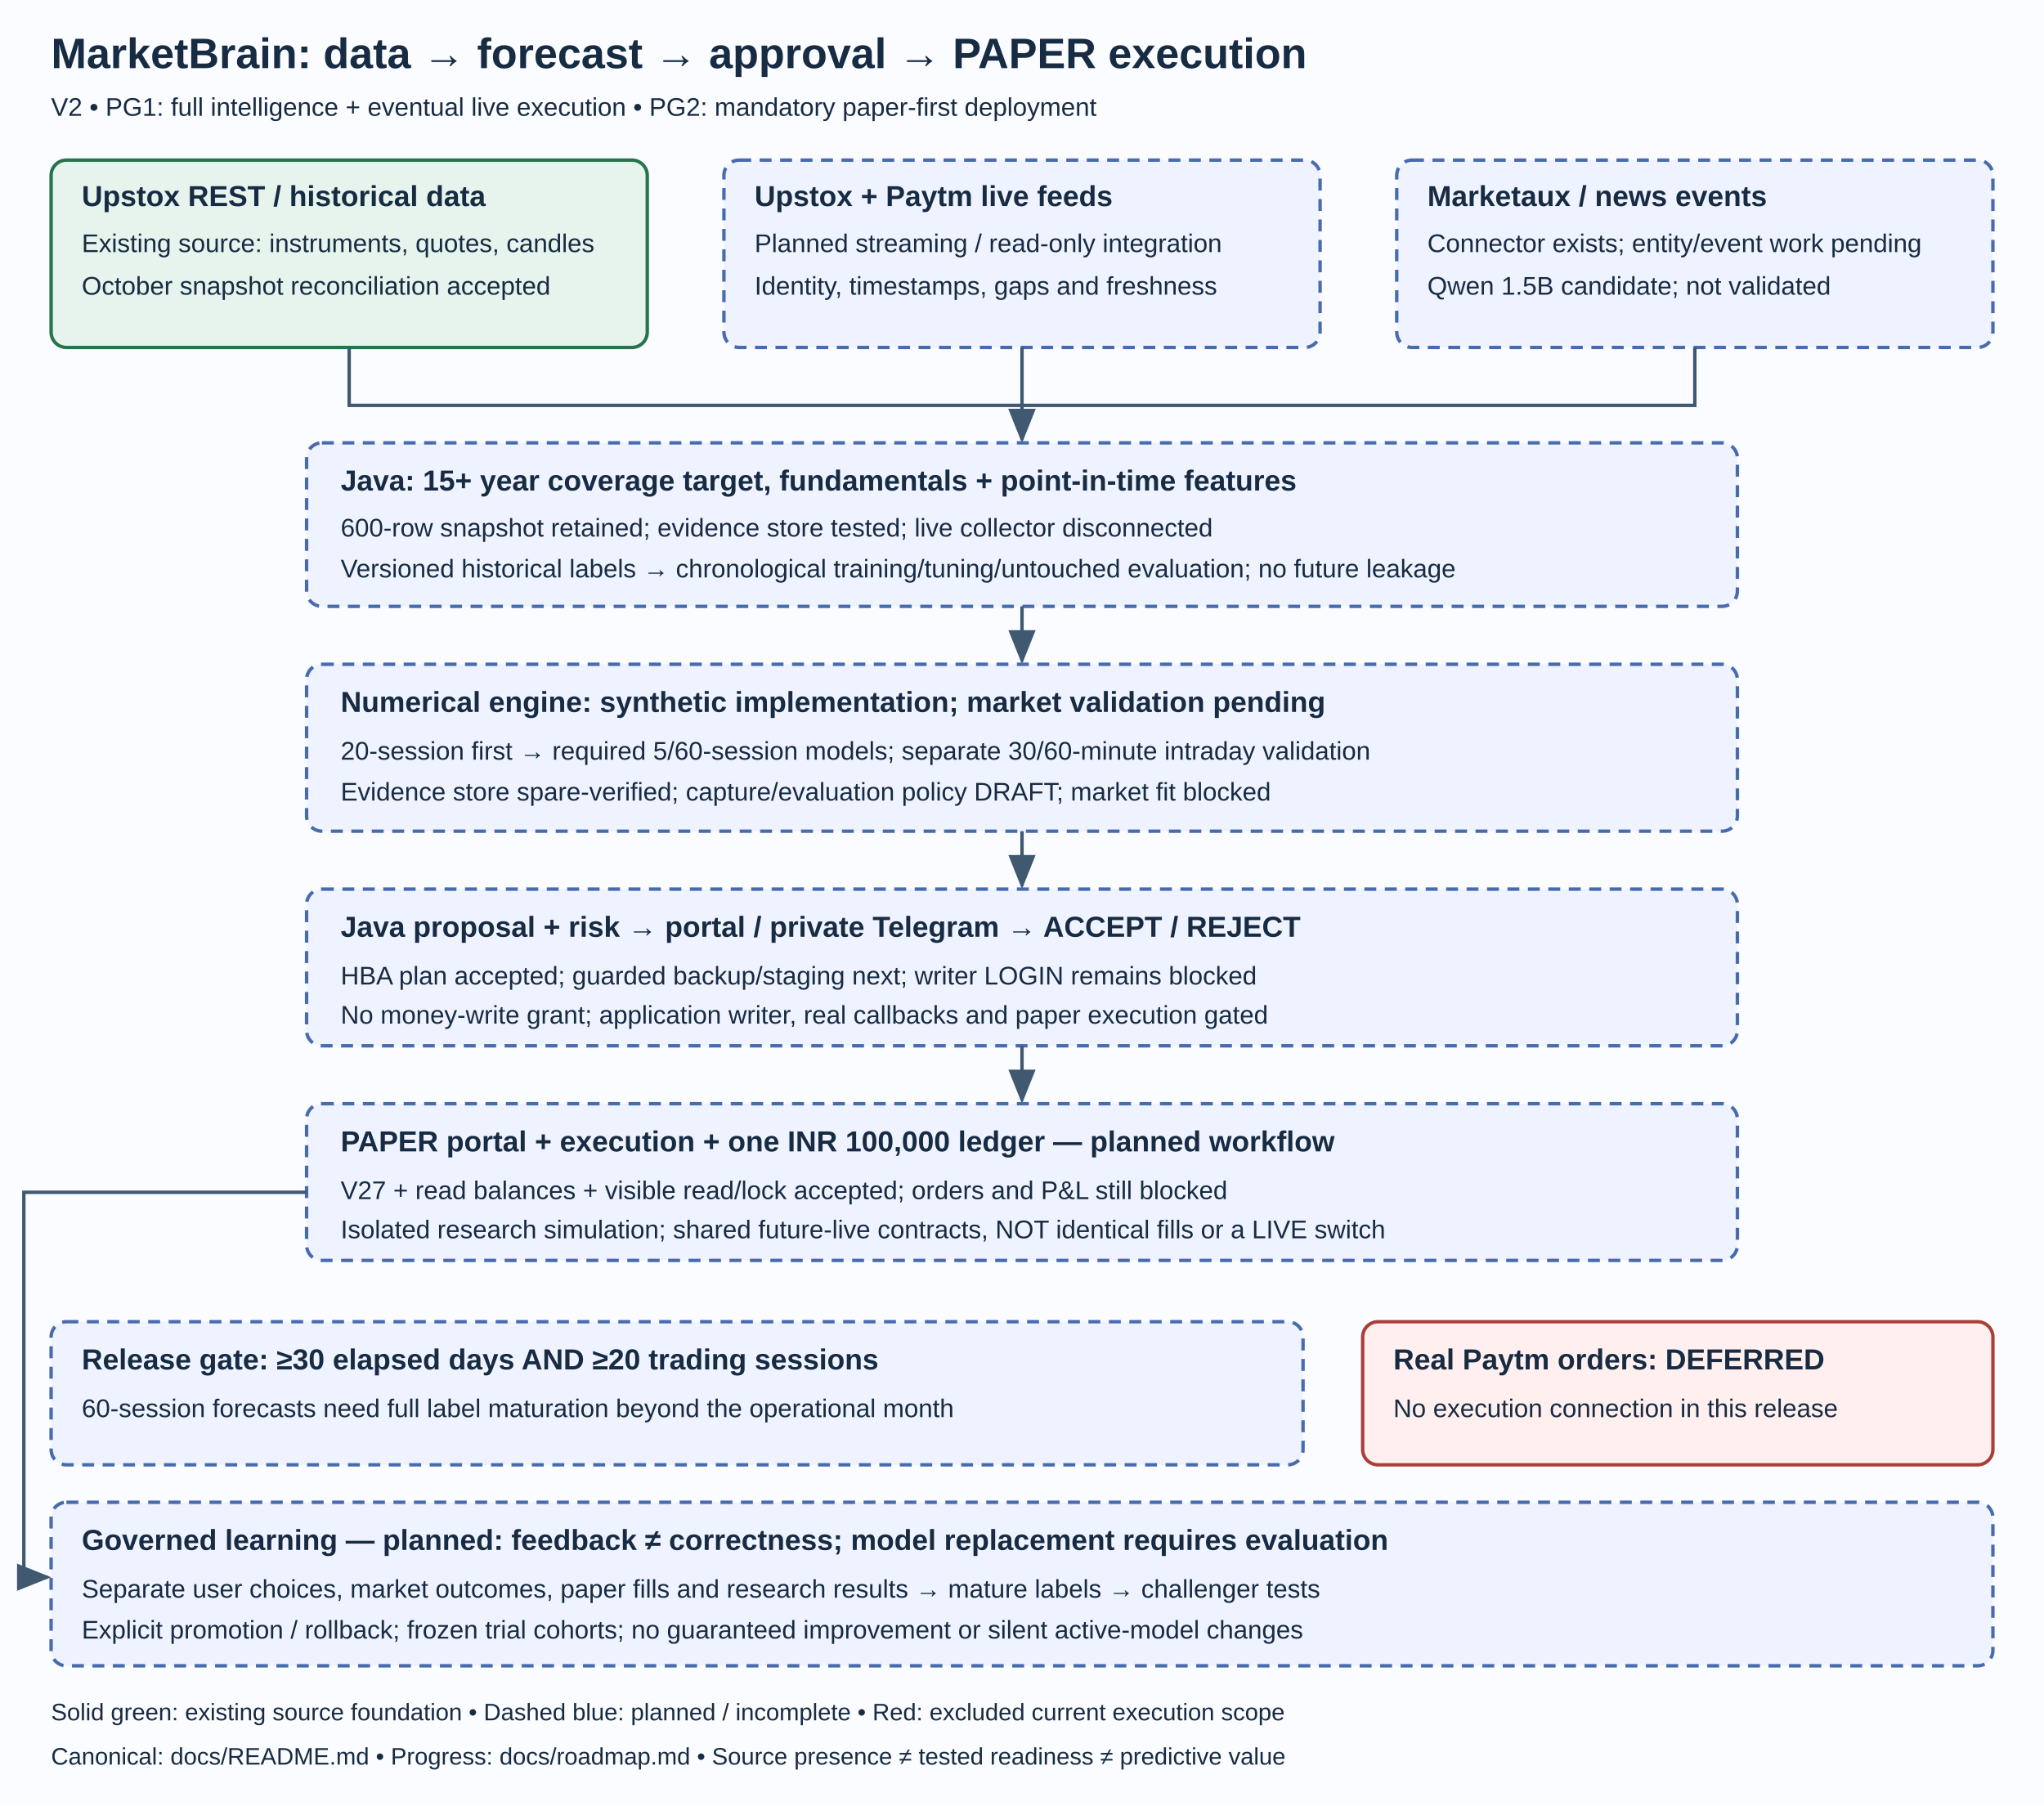
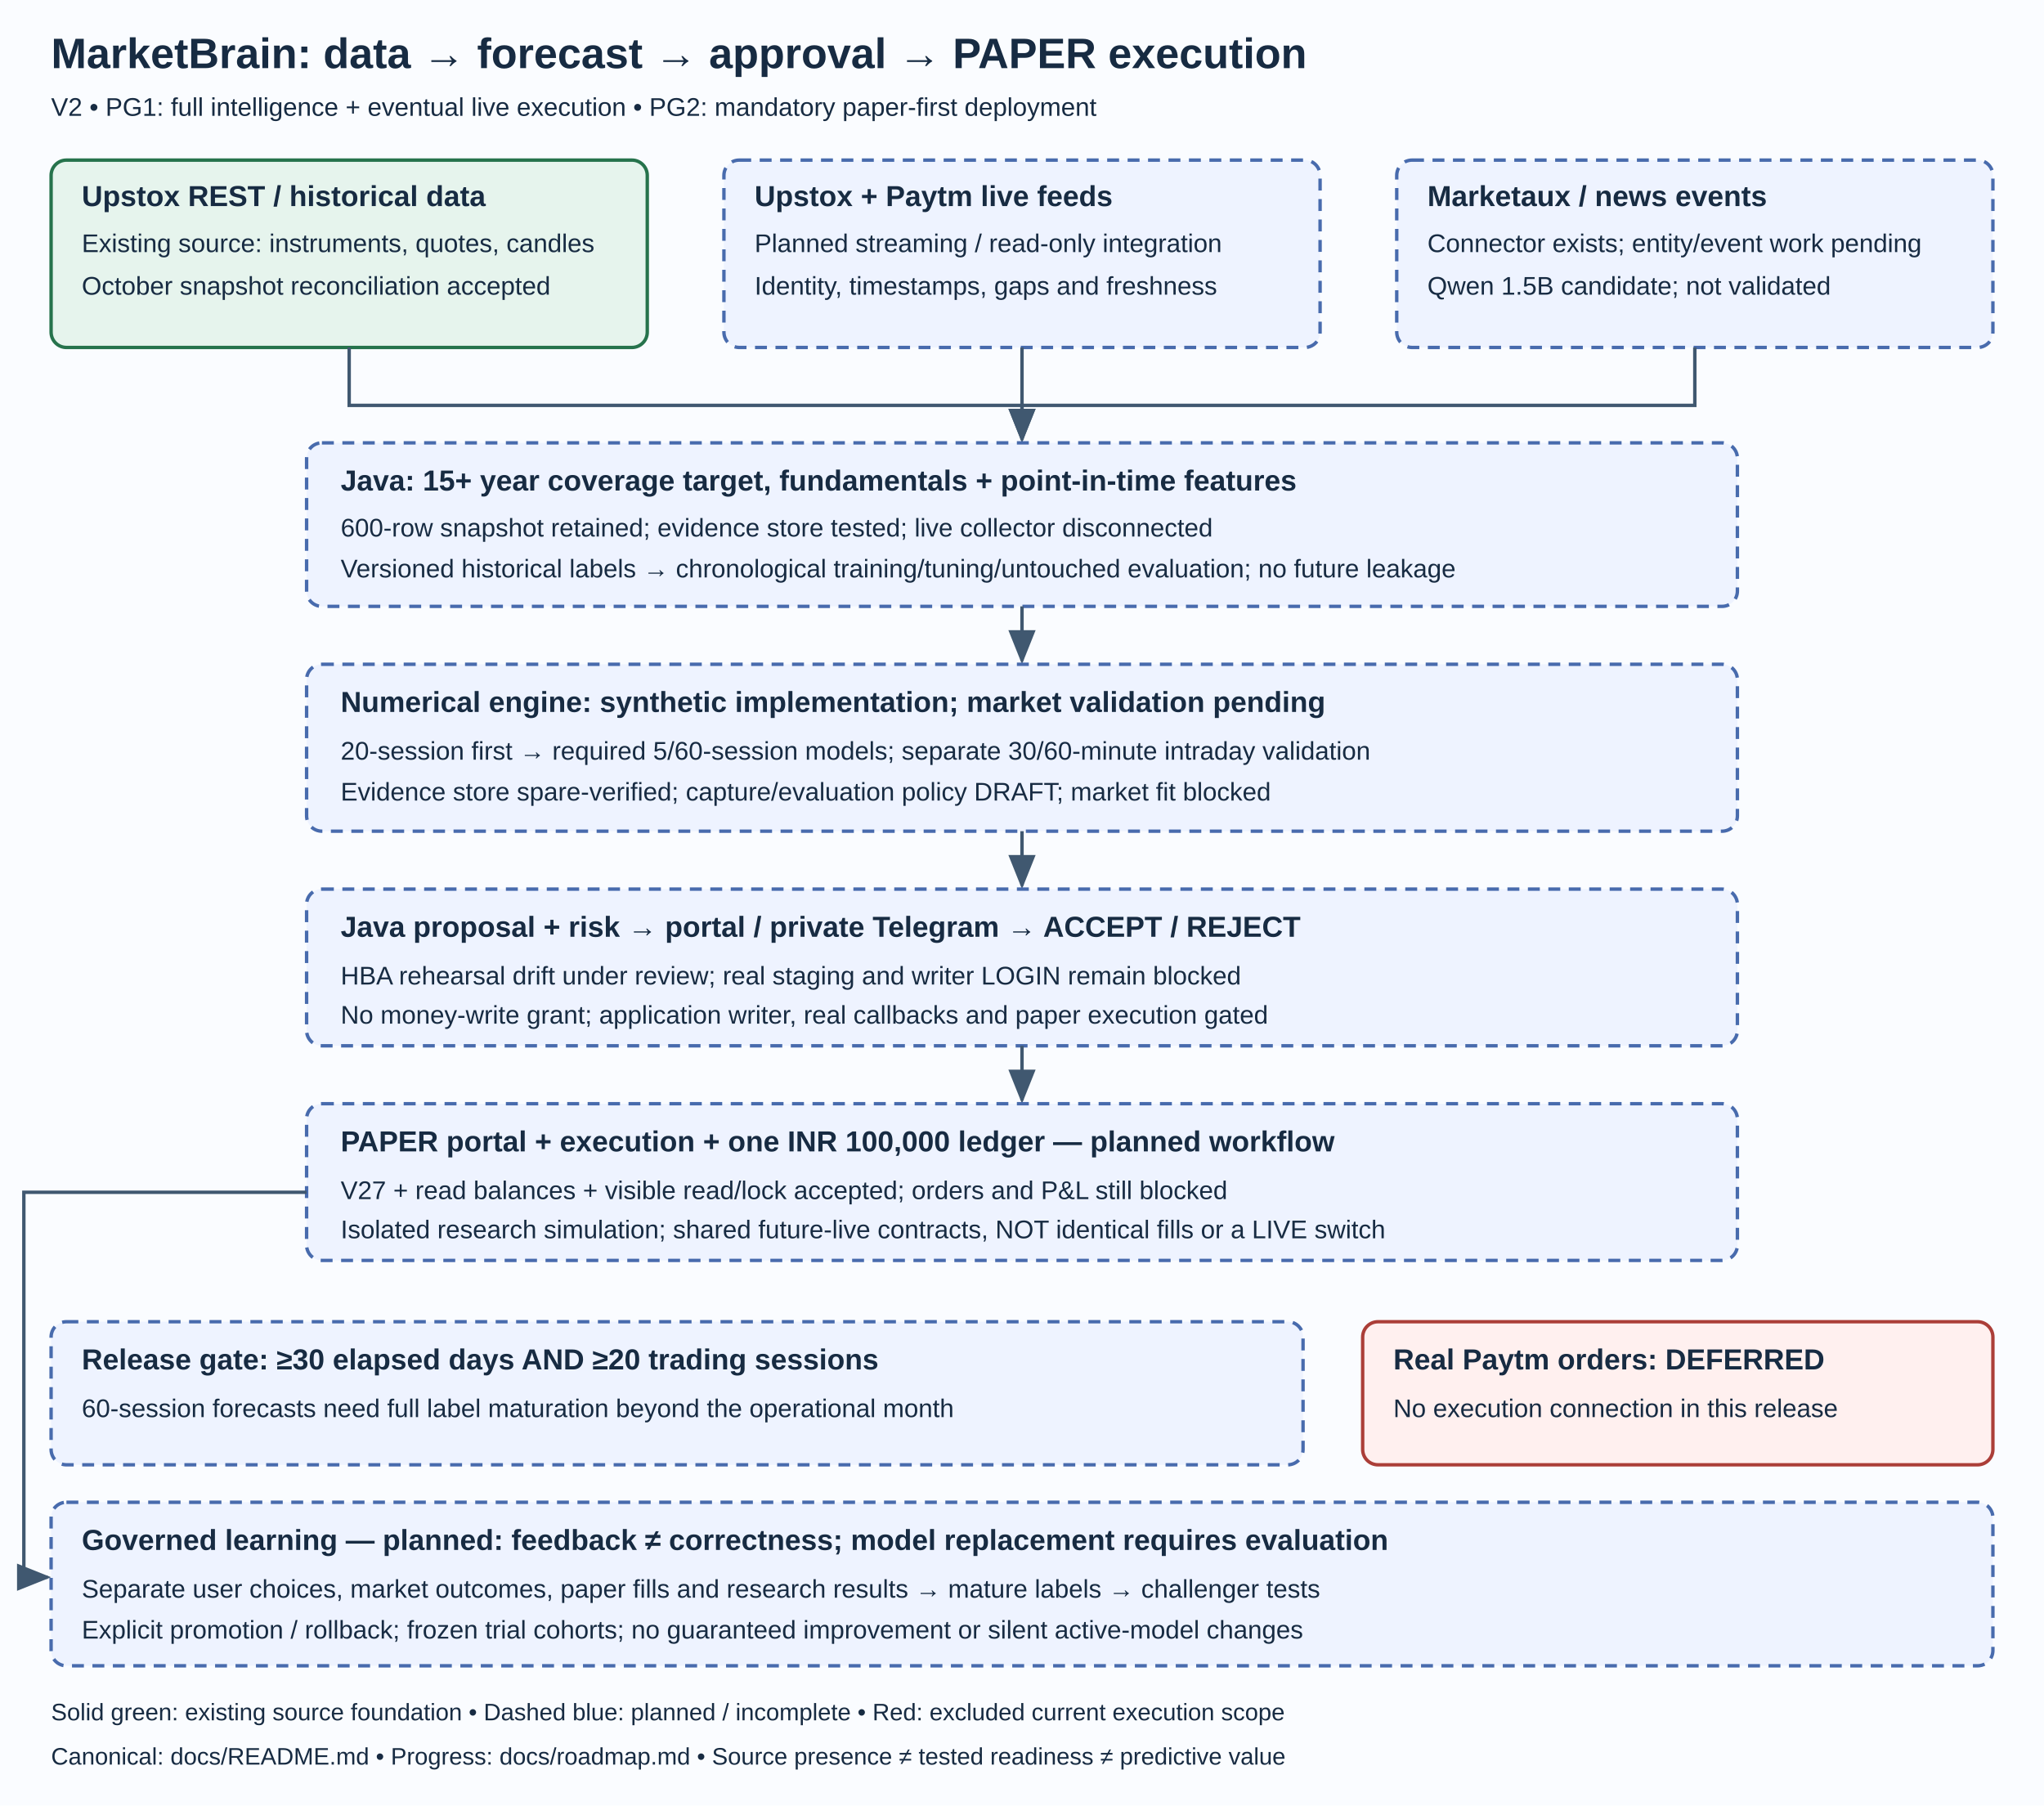
<svg xmlns="http://www.w3.org/2000/svg" width="1200" height="1060" viewBox="0 0 1200 1060" role="img" aria-labelledby="title desc">
  <defs>
    <marker id="arrow" markerWidth="10" markerHeight="8" refX="9" refY="4" orient="auto">
      <path d="M0,0 L10,4 L0,8 Z" fill="#405870" />
    </marker>
    <style>
      text { font-family: Arial, sans-serif; fill: #172b42; }
      .heading { font-size: 25px; font-weight: bold; }
      .label { font-size: 17px; font-weight: bold; }
      .body { font-size: 15px; }
      .small { font-size: 14px; }
      .existing { fill: #e6f4ed; stroke: #26734c; stroke-width: 2; }
      .planned { fill: #eef3ff; stroke: #486bad; stroke-width: 2; stroke-dasharray: 7 5; }
      .blocked { fill: #fff0ef; stroke: #ab3e38; stroke-width: 2; }
      .line { fill: none; stroke: #405870; stroke-width: 2; marker-end: url(#arrow); }
    </style>
  </defs>
  <rect width="1200" height="1060" fill="#fafcff" />
  <text x="30" y="40" class="heading">MarketBrain: data → forecast → approval → PAPER execution</text>
  <text x="30" y="68" class="body">V2 • PG1: full intelligence + eventual live execution • PG2: mandatory paper-first deployment</text>
  <rect x="30" y="94" width="350" height="110" rx="9" class="existing" />
  <text x="48" y="121" class="label">Upstox REST / historical data</text>
  <text x="48" y="148" class="body">Existing source: instruments, quotes, candles</text>
  <text x="48" y="173" class="body">October snapshot reconciliation accepted</text>
  <rect x="425" y="94" width="350" height="110" rx="9" class="planned" />
  <text x="443" y="121" class="label">Upstox + Paytm live feeds</text>
  <text x="443" y="148" class="body">Planned streaming / read-only integration</text>
  <text x="443" y="173" class="body">Identity, timestamps, gaps and freshness</text>
  <rect x="820" y="94" width="350" height="110" rx="9" class="planned" />
  <text x="838" y="121" class="label">Marketaux / news events</text>
  <text x="838" y="148" class="body">Connector exists; entity/event work pending</text>
  <text x="838" y="173" class="body">Qwen 1.5B candidate; not validated</text>
  <path d="M205 204 V238 H600 V258" class="line" />
  <path d="M600 204 V258" class="line" />
  <path d="M995 204 V238 H600" fill="none" stroke="#405870" stroke-width="2" />
  <rect x="180" y="260" width="840" height="96" rx="9" class="planned" />
  <text x="200" y="288" class="label">Java: 15+ year coverage target, fundamentals + point-in-time features</text>
  <text x="200" y="315" class="body">600-row snapshot retained; evidence store tested; live collector disconnected</text>
  <text x="200" y="339" class="body">Versioned historical labels → chronological training/tuning/untouched evaluation; no future leakage</text>
  <path d="M600 356 V388" class="line" />
  <rect x="180" y="390" width="840" height="98" rx="9" class="planned" />
  <text x="200" y="418" class="label">Numerical engine: synthetic implementation; market validation pending</text>
  <text x="200" y="446" class="body">20-session first → required 5/60-session models; separate 30/60-minute intraday validation</text>
  <text x="200" y="470" class="body">Evidence store spare-verified; capture/evaluation policy DRAFT; market fit blocked</text>
  <path d="M600 488 V520" class="line" />
  <rect x="180" y="522" width="840" height="92" rx="9" class="planned" />
  <text x="200" y="550" class="label">Java proposal + risk → portal / private Telegram → ACCEPT / REJECT</text>
-   <text x="200" y="578" class="body">HBA plan accepted; guarded backup/staging next; writer LOGIN remains blocked</text>
+   <text x="200" y="578" class="body">HBA rehearsal drift under review; real staging and writer LOGIN remain blocked</text>
  <text x="200" y="601" class="body">No money-write grant; application writer, real callbacks and paper execution gated</text>
  <path d="M600 614 V646" class="line" />
  <rect x="180" y="648" width="840" height="92" rx="9" class="planned" />
  <text x="200" y="676" class="label">PAPER portal + execution + one INR 100,000 ledger — planned workflow</text>
  <text x="200" y="704" class="body">V27 + read balances + visible read/lock accepted; orders and P&amp;L still blocked</text>
  <text x="200" y="727" class="body">Isolated research simulation; shared future-live contracts, NOT identical fills or a LIVE switch</text>
  <rect x="30" y="776" width="735" height="84" rx="9" class="planned" />
  <text x="48" y="804" class="label">Release gate: ≥30 elapsed days AND ≥20 trading sessions</text>
  <text x="48" y="832" class="body">60-session forecasts need full label maturation beyond the operational month</text>
  <rect x="800" y="776" width="370" height="84" rx="9" class="blocked" />
  <text x="818" y="804" class="label">Real Paytm orders: DEFERRED</text>
  <text x="818" y="832" class="body">No execution connection in this release</text>
  <path d="M180 700 H14 V926 H28" class="line" />
  <rect x="30" y="882" width="1140" height="96" rx="9" class="planned" />
  <text x="48" y="910" class="label">Governed learning — planned: feedback ≠ correctness; model replacement requires evaluation</text>
  <text x="48" y="938" class="body">Separate user choices, market outcomes, paper fills and research results → mature labels → challenger tests</text>
  <text x="48" y="962" class="body">Explicit promotion / rollback; frozen trial cohorts; no guaranteed improvement or silent active-model changes</text>
  <text x="30" y="1010" class="small">Solid green: existing source foundation • Dashed blue: planned / incomplete • Red: excluded current execution scope</text>
  <text x="30" y="1036" class="small">Canonical: docs/README.md • Progress: docs/roadmap.md • Source presence ≠ tested readiness ≠ predictive value</text>
</svg>
